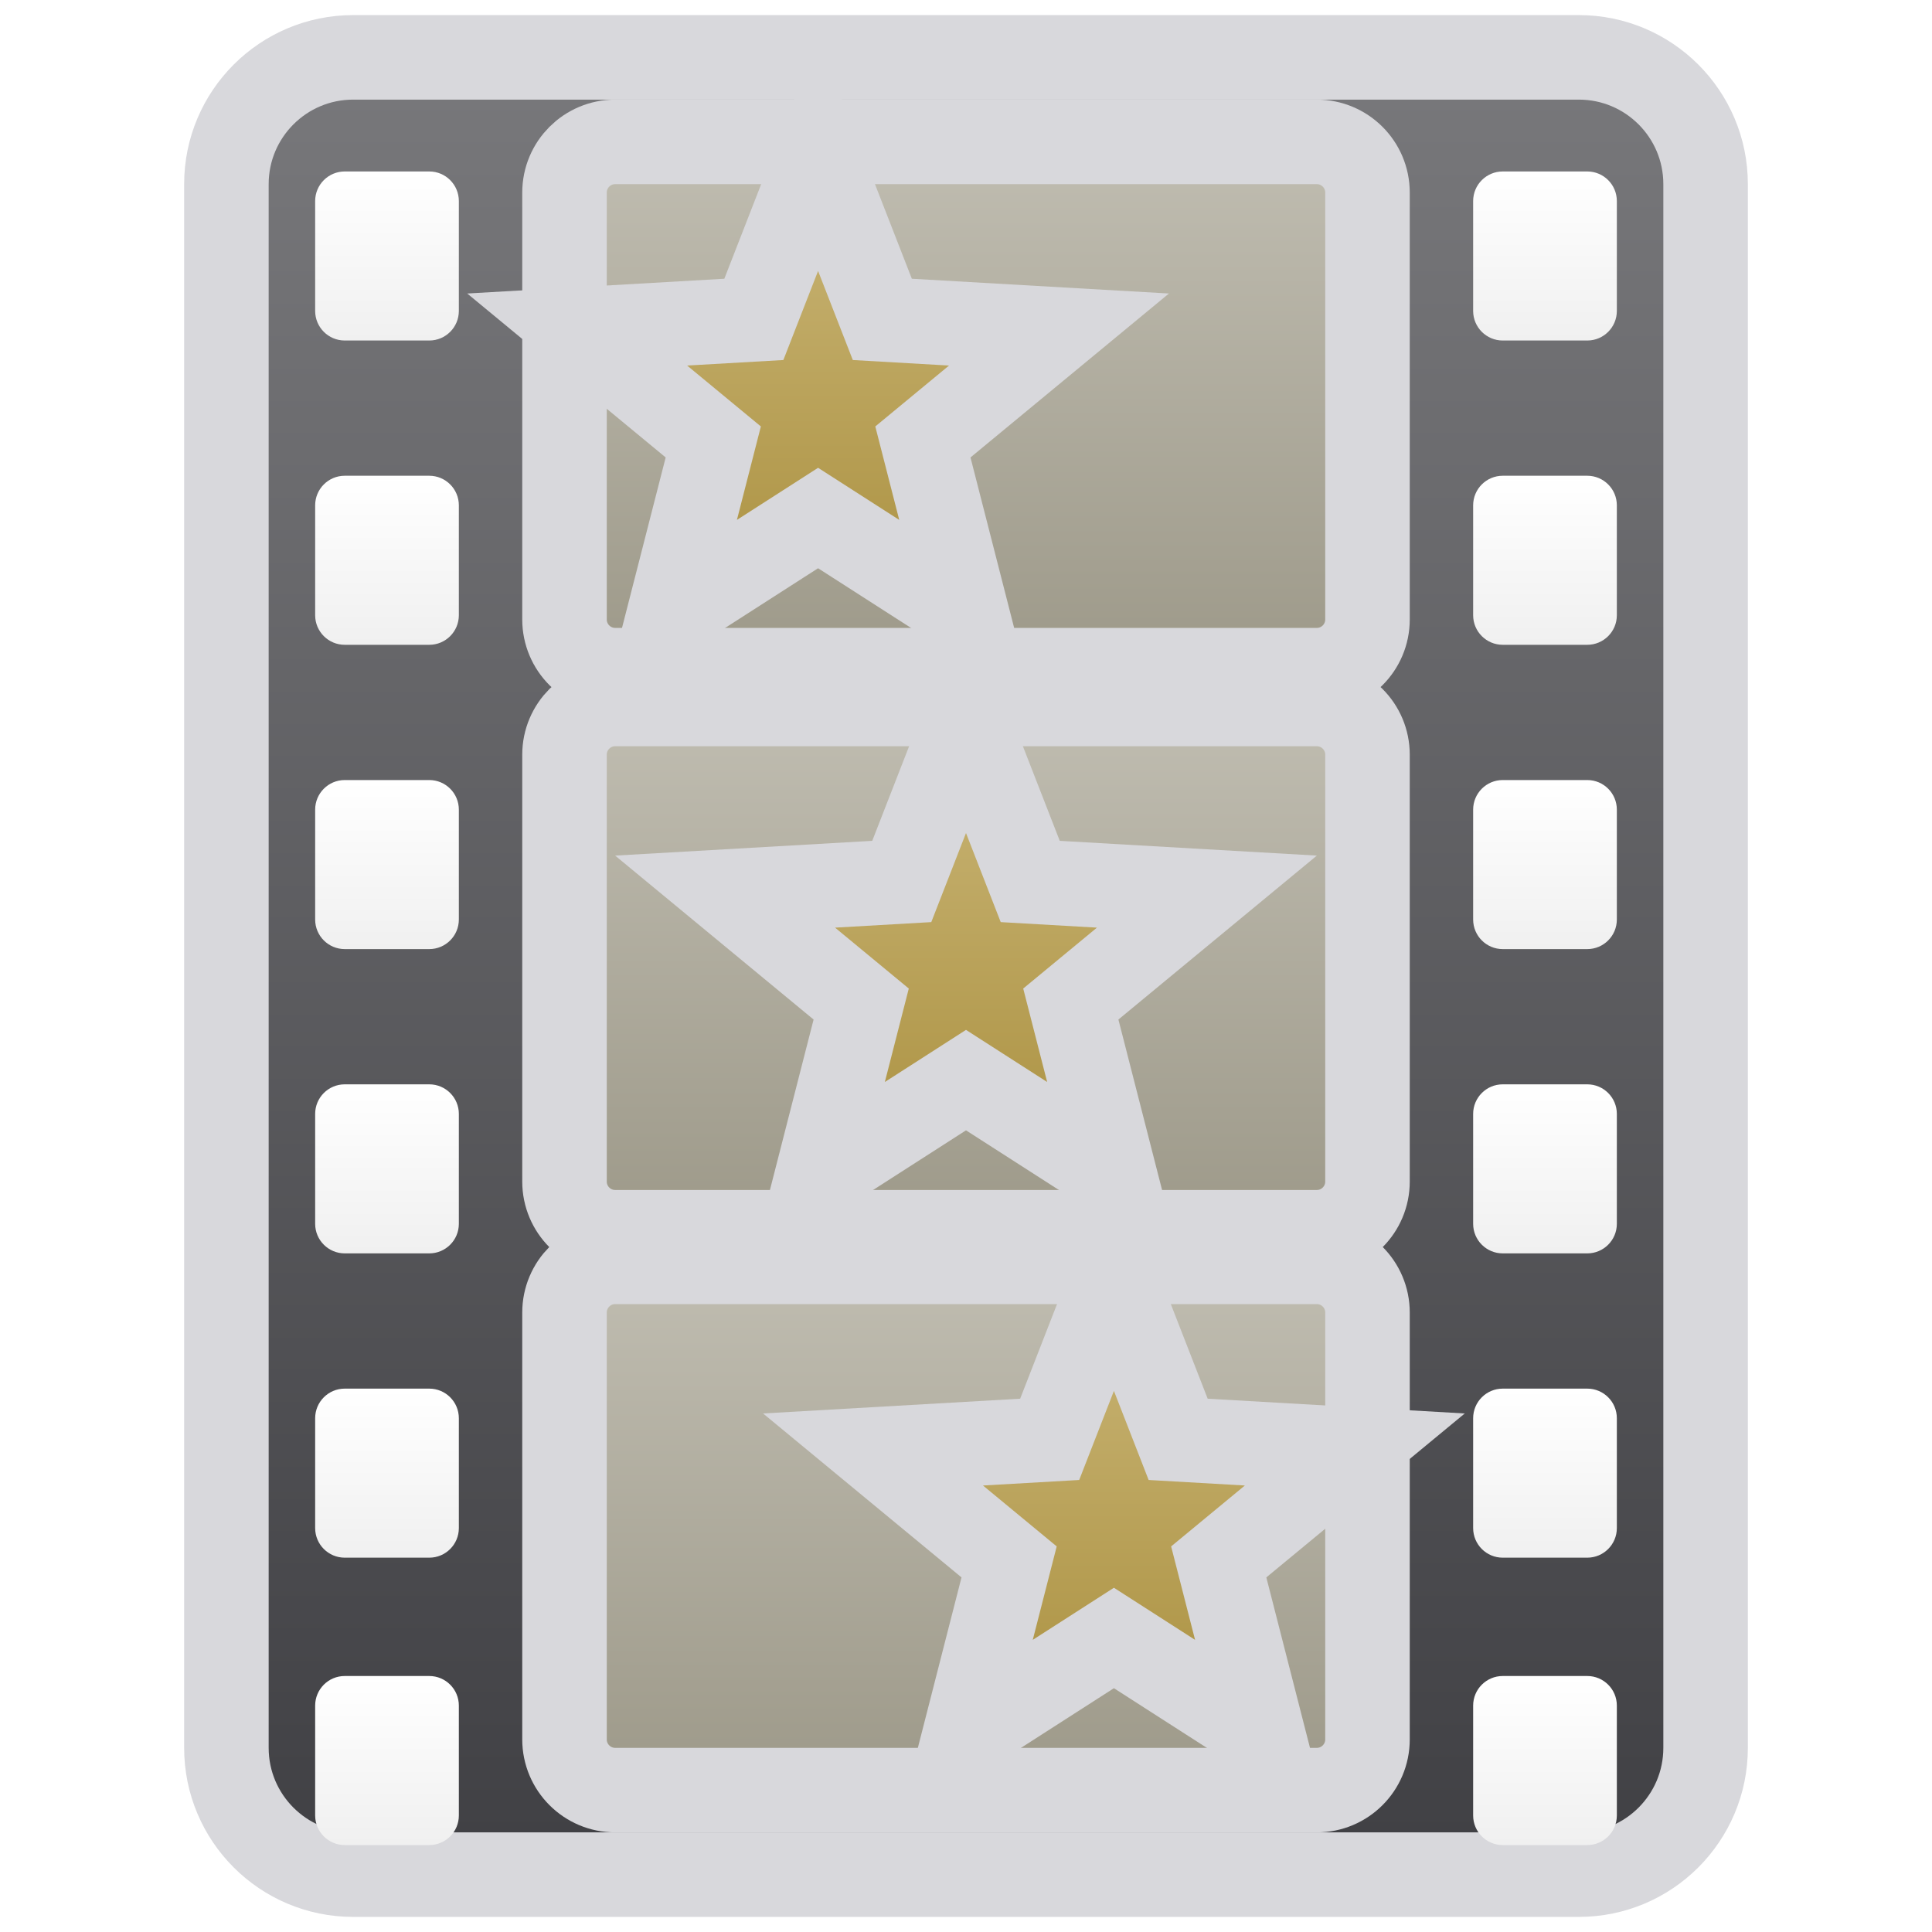
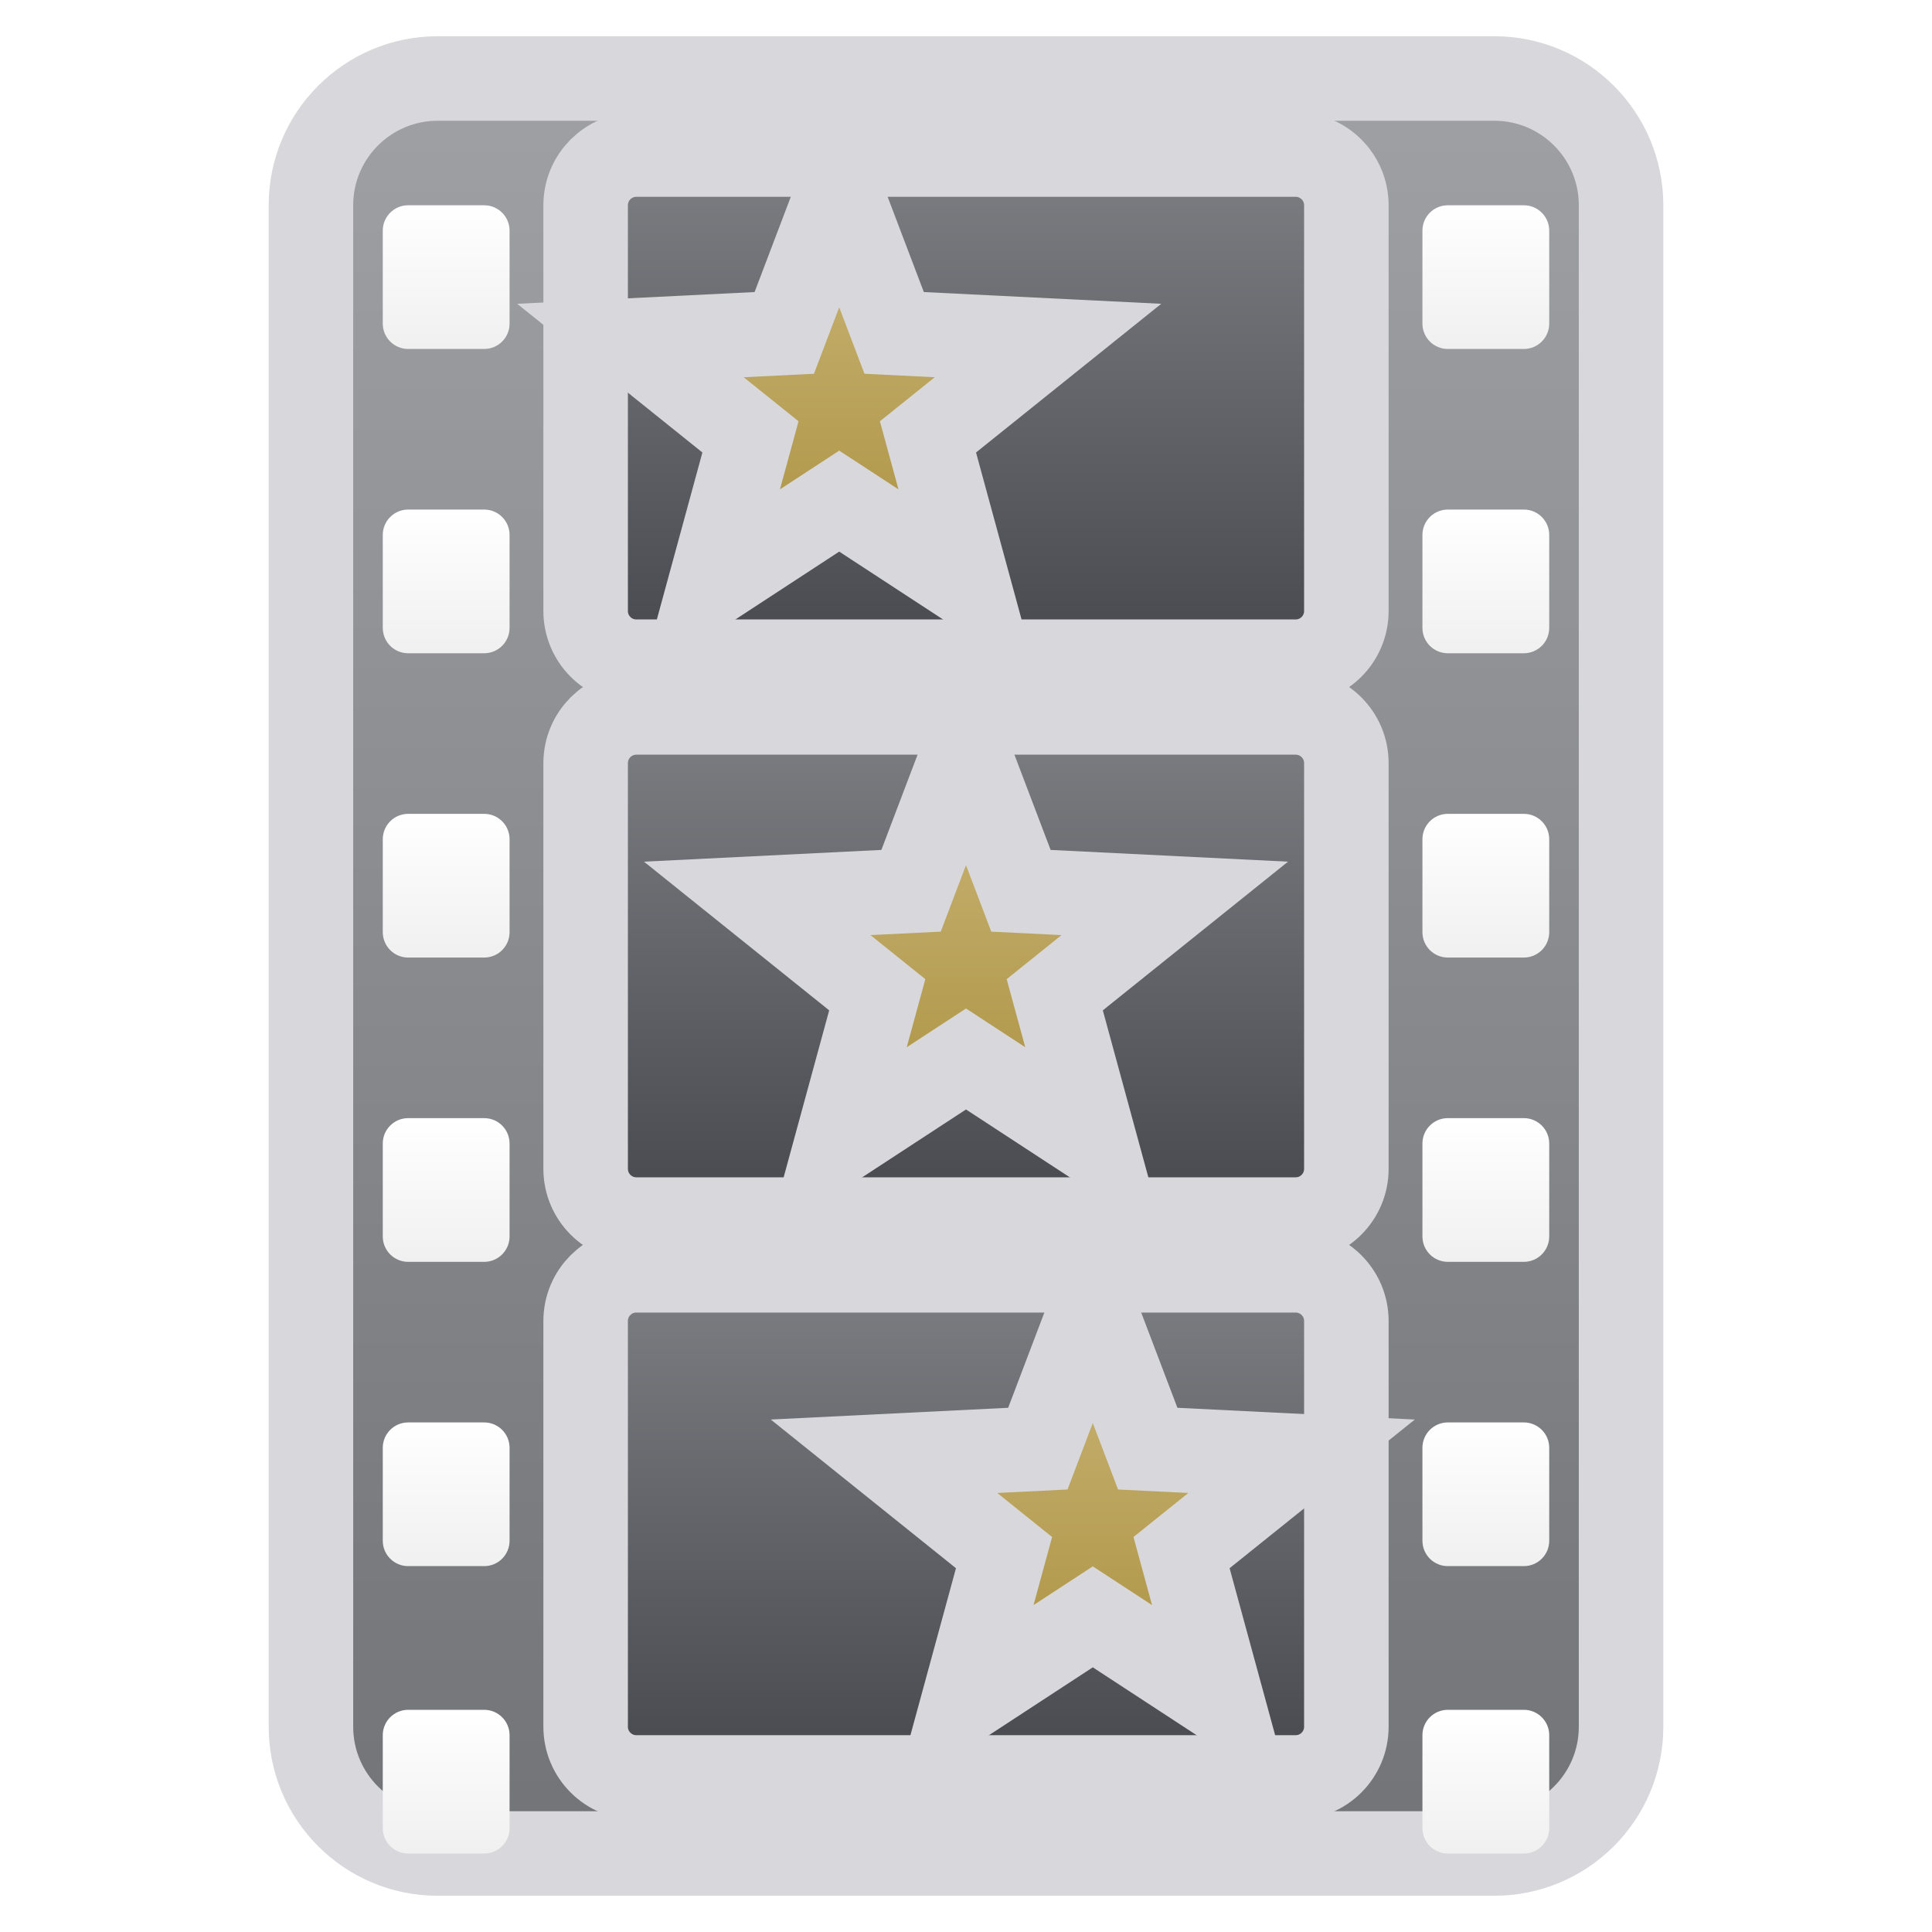
<svg xmlns="http://www.w3.org/2000/svg" width="24" height="24" viewBox="0 0 24 24">
  <defs>
    <linearGradient id="g0" x1="0" y1="0" x2="0" y2="1">
-       <stop offset="0" stop-color="#78787B" />
-       <stop offset="1" stop-color="#404044" />
+       <stop offset="0" stop-color="#9FA0A4" />
+       <stop offset="1" stop-color="#727478" />
    </linearGradient>
    <linearGradient id="g1" x1="0" y1="0" x2="0" y2="1">
      <stop offset="0" stop-color="#FFFFFF" />
      <stop offset="1" stop-color="#F0F0F0" />
    </linearGradient>
    <linearGradient id="g2" x1="0" y1="0" x2="0" y2="1">
-       <stop offset="0" stop-color="#C0BDB1" />
-       <stop offset="1" stop-color="#9D9989" />
+       <stop offset="0" stop-color="#7D7F83" />
+       <stop offset="1" stop-color="#46484E" />
    </linearGradient>
    <linearGradient id="g3" x1="0" y1="0" x2="0" y2="1">
      <stop offset="0" stop-color="#CAB678" />
      <stop offset="1" stop-color="#AB9140" />
    </linearGradient>
  </defs>
  <g stroke-linecap="butt" stroke-linejoin="miter" stroke-miterlimit="4">
    <g transform="translate(12 12) scale(1.05) translate(-12 -12)">
-       <rect fill="url(#g0)" stroke="#D8D8DC" stroke-width="1" x="3.25" y="1.25" width="17.5" height="21.5" rx="1.5" />
-       <rect fill="url(#g1)" x="4.3" y="2.6" width="1.7" height="2" rx=".35" />
-       <rect fill="url(#g1)" x="18" y="2.6" width="1.7" height="2" rx=".35" />
-       <rect fill="url(#g1)" x="4.3" y="6.2" width="1.7" height="2" rx=".35" />
-       <rect fill="url(#g1)" x="18" y="6.2" width="1.7" height="2" rx=".35" />
-       <rect fill="url(#g1)" x="4.3" y="9.8" width="1.7" height="2" rx=".35" />
-       <rect fill="url(#g1)" x="18" y="9.8" width="1.7" height="2" rx=".35" />
-       <rect fill="url(#g1)" x="4.3" y="13.4" width="1.7" height="2" rx=".35" />
-       <rect fill="url(#g1)" x="18" y="13.4" width="1.7" height="2" rx=".35" />
-       <rect fill="url(#g1)" x="4.3" y="17" width="1.7" height="2" rx=".35" />
-       <rect fill="url(#g1)" x="18" y="17" width="1.7" height="2" rx=".35" />
-       <rect fill="url(#g1)" x="4.3" y="20.4" width="1.7" height="2" rx=".35" />
-       <rect fill="url(#g1)" x="18" y="20.4" width="1.7" height="2" rx=".35" />
-       <rect fill="url(#g2)" stroke="#D8D8DC" stroke-width="1" x="7.25" y="2.25" width="9.5" height="6.25" rx=".6" />
-       <rect fill="url(#g2)" stroke="#D8D8DC" stroke-width="1" x="7.25" y="8.9" width="9.5" height="6.25" rx=".6" />
-       <rect fill="url(#g2)" stroke="#D8D8DC" stroke-width="1" x="7.25" y="15.5" width="9.5" height="6.25" rx=".6" />
-       <path fill="url(#g3)" stroke="#D8D8DC" stroke-width="1" d="M10.25 2.40L11.01 4.35L13.10 4.47L11.49 5.80L12.01 7.83L10.25 6.70L8.49 7.83L9.01 5.80L7.40 4.47L9.49 4.35Z" />
-       <path fill="url(#g3)" stroke="#D8D8DC" stroke-width="1" d="M12.00 9.05L12.76 11.00L14.85 11.12L13.24 12.45L13.76 14.48L12.00 13.35L10.24 14.48L10.76 12.45L9.15 11.12L11.24 11.00Z" />
-       <path fill="url(#g3)" stroke="#D8D8DC" stroke-width="1" d="M13.75 15.65L14.51 17.60L16.60 17.72L14.99 19.05L15.51 21.08L13.75 19.95L11.99 21.08L12.51 19.05L10.90 17.72L12.99 17.60Z" />
+       <rect fill="url(#g0)" stroke="#D8D8DC" stroke-width="1" x="4.25" y="1.5" width="15.5" height="21" rx="1.5" />
+       <rect fill="url(#g1)" x="5.1" y="3" width="1.5" height="1.7" rx=".3" />
+       <rect fill="url(#g1)" x="17.4" y="3" width="1.5" height="1.7" rx=".3" />
+       <rect fill="url(#g1)" x="5.1" y="6.6" width="1.5" height="1.7" rx=".3" />
+       <rect fill="url(#g1)" x="17.4" y="6.6" width="1.5" height="1.7" rx=".3" />
+       <rect fill="url(#g1)" x="5.1" y="10.2" width="1.5" height="1.7" rx=".3" />
+       <rect fill="url(#g1)" x="17.4" y="10.2" width="1.5" height="1.7" rx=".3" />
+       <rect fill="url(#g1)" x="5.1" y="13.8" width="1.5" height="1.7" rx=".3" />
+       <rect fill="url(#g1)" x="17.4" y="13.8" width="1.5" height="1.7" rx=".3" />
+       <rect fill="url(#g1)" x="5.1" y="17.4" width="1.5" height="1.7" rx=".3" />
+       <rect fill="url(#g1)" x="17.4" y="17.4" width="1.5" height="1.7" rx=".3" />
+       <rect fill="url(#g1)" x="5.1" y="20.8" width="1.5" height="1.7" rx=".3" />
+       <rect fill="url(#g1)" x="17.4" y="20.8" width="1.5" height="1.7" rx=".3" />
+       <rect fill="url(#g2)" stroke="#D8D8DC" stroke-width="1" x="7.5" y="2.4" width="9" height="6" rx=".6" />
+       <rect fill="url(#g2)" stroke="#D8D8DC" stroke-width="1" x="7.5" y="9" width="9" height="6" rx=".6" />
+       <rect fill="url(#g2)" stroke="#D8D8DC" stroke-width="1" x="7.5" y="15.6" width="9" height="6" rx=".6" />
+       <path fill="url(#g3)" stroke="#D8D8DC" stroke-width="1" d="M10.50 2.80L11.15 4.51L12.97 4.60L11.55 5.74L12.03 7.50L10.50 6.50L8.97 7.50L9.45 5.74L8.03 4.60L9.85 4.51Z" />
+       <path fill="url(#g3)" stroke="#D8D8DC" stroke-width="1" d="M12.00 9.40L12.65 11.11L14.47 11.20L13.05 12.34L13.53 14.10L12.00 13.10L10.47 14.10L10.95 12.34L9.53 11.20L11.35 11.11Z" />
+       <path fill="url(#g3)" stroke="#D8D8DC" stroke-width="1" d="M13.50 16.00L14.15 17.71L15.97 17.80L14.55 18.94L15.03 20.70L13.50 19.70L11.97 20.70L12.45 18.94L11.03 17.80L12.85 17.71Z" />
    </g>
  </g>
</svg>
